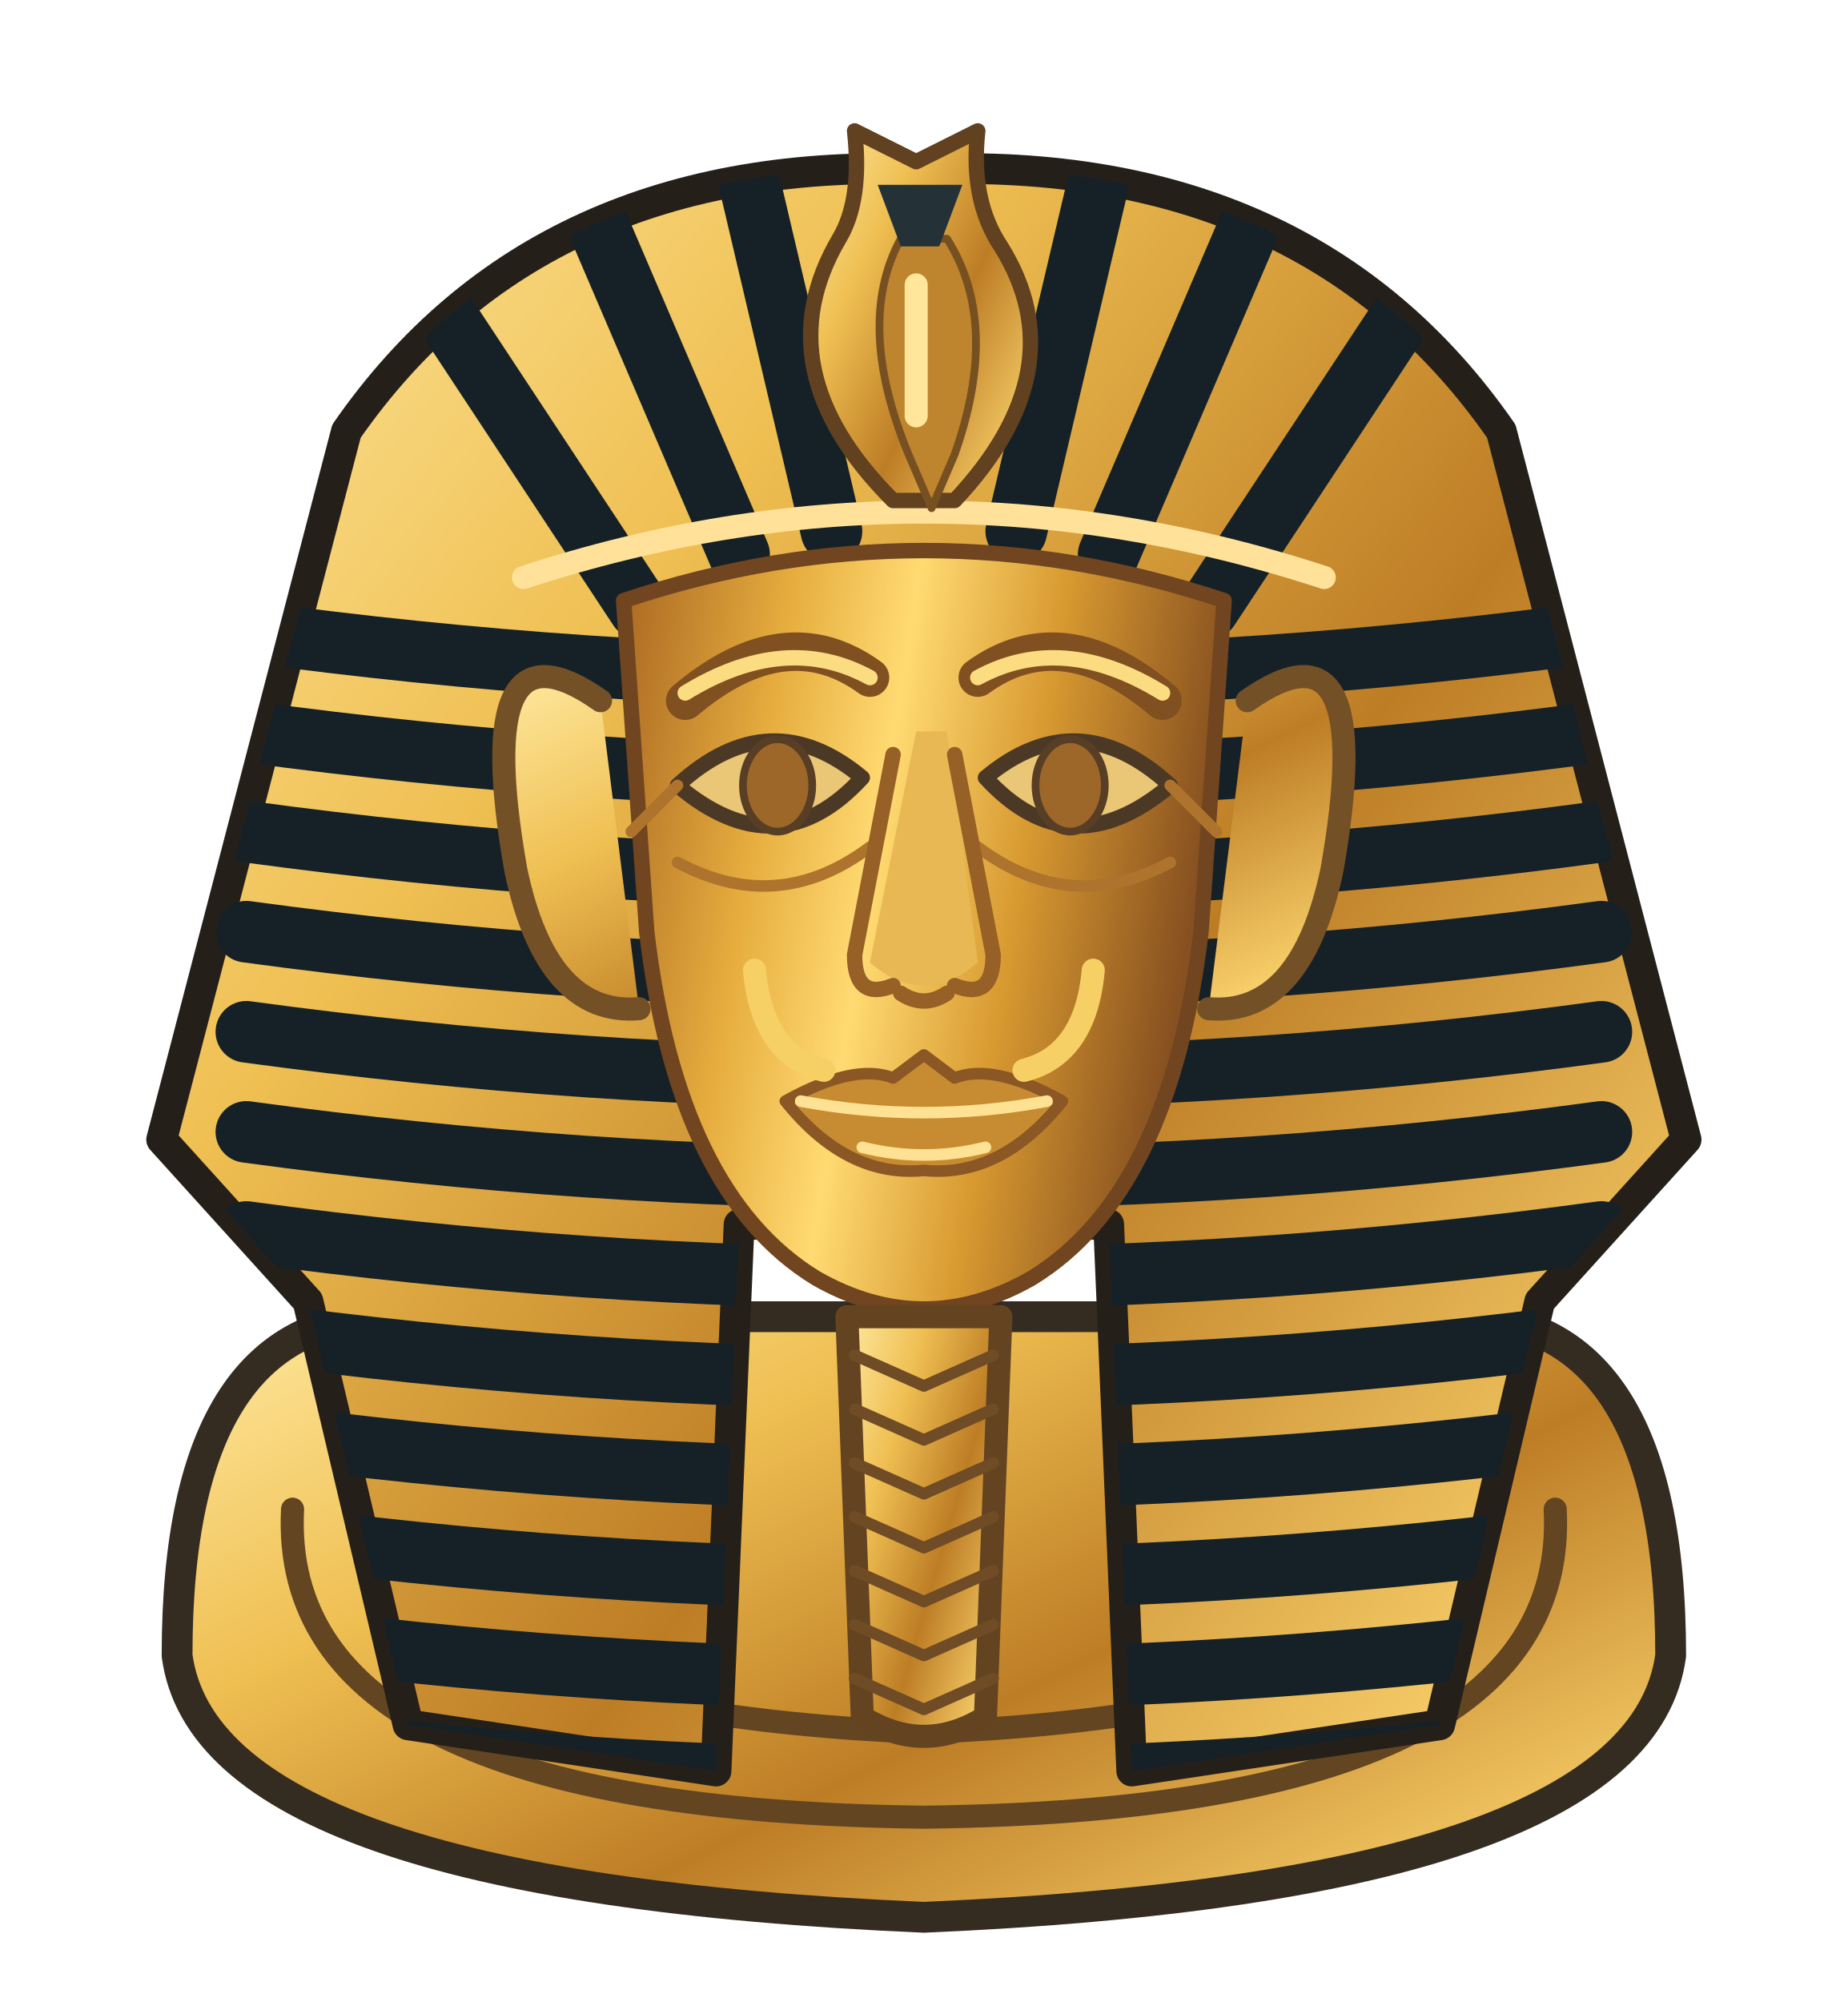
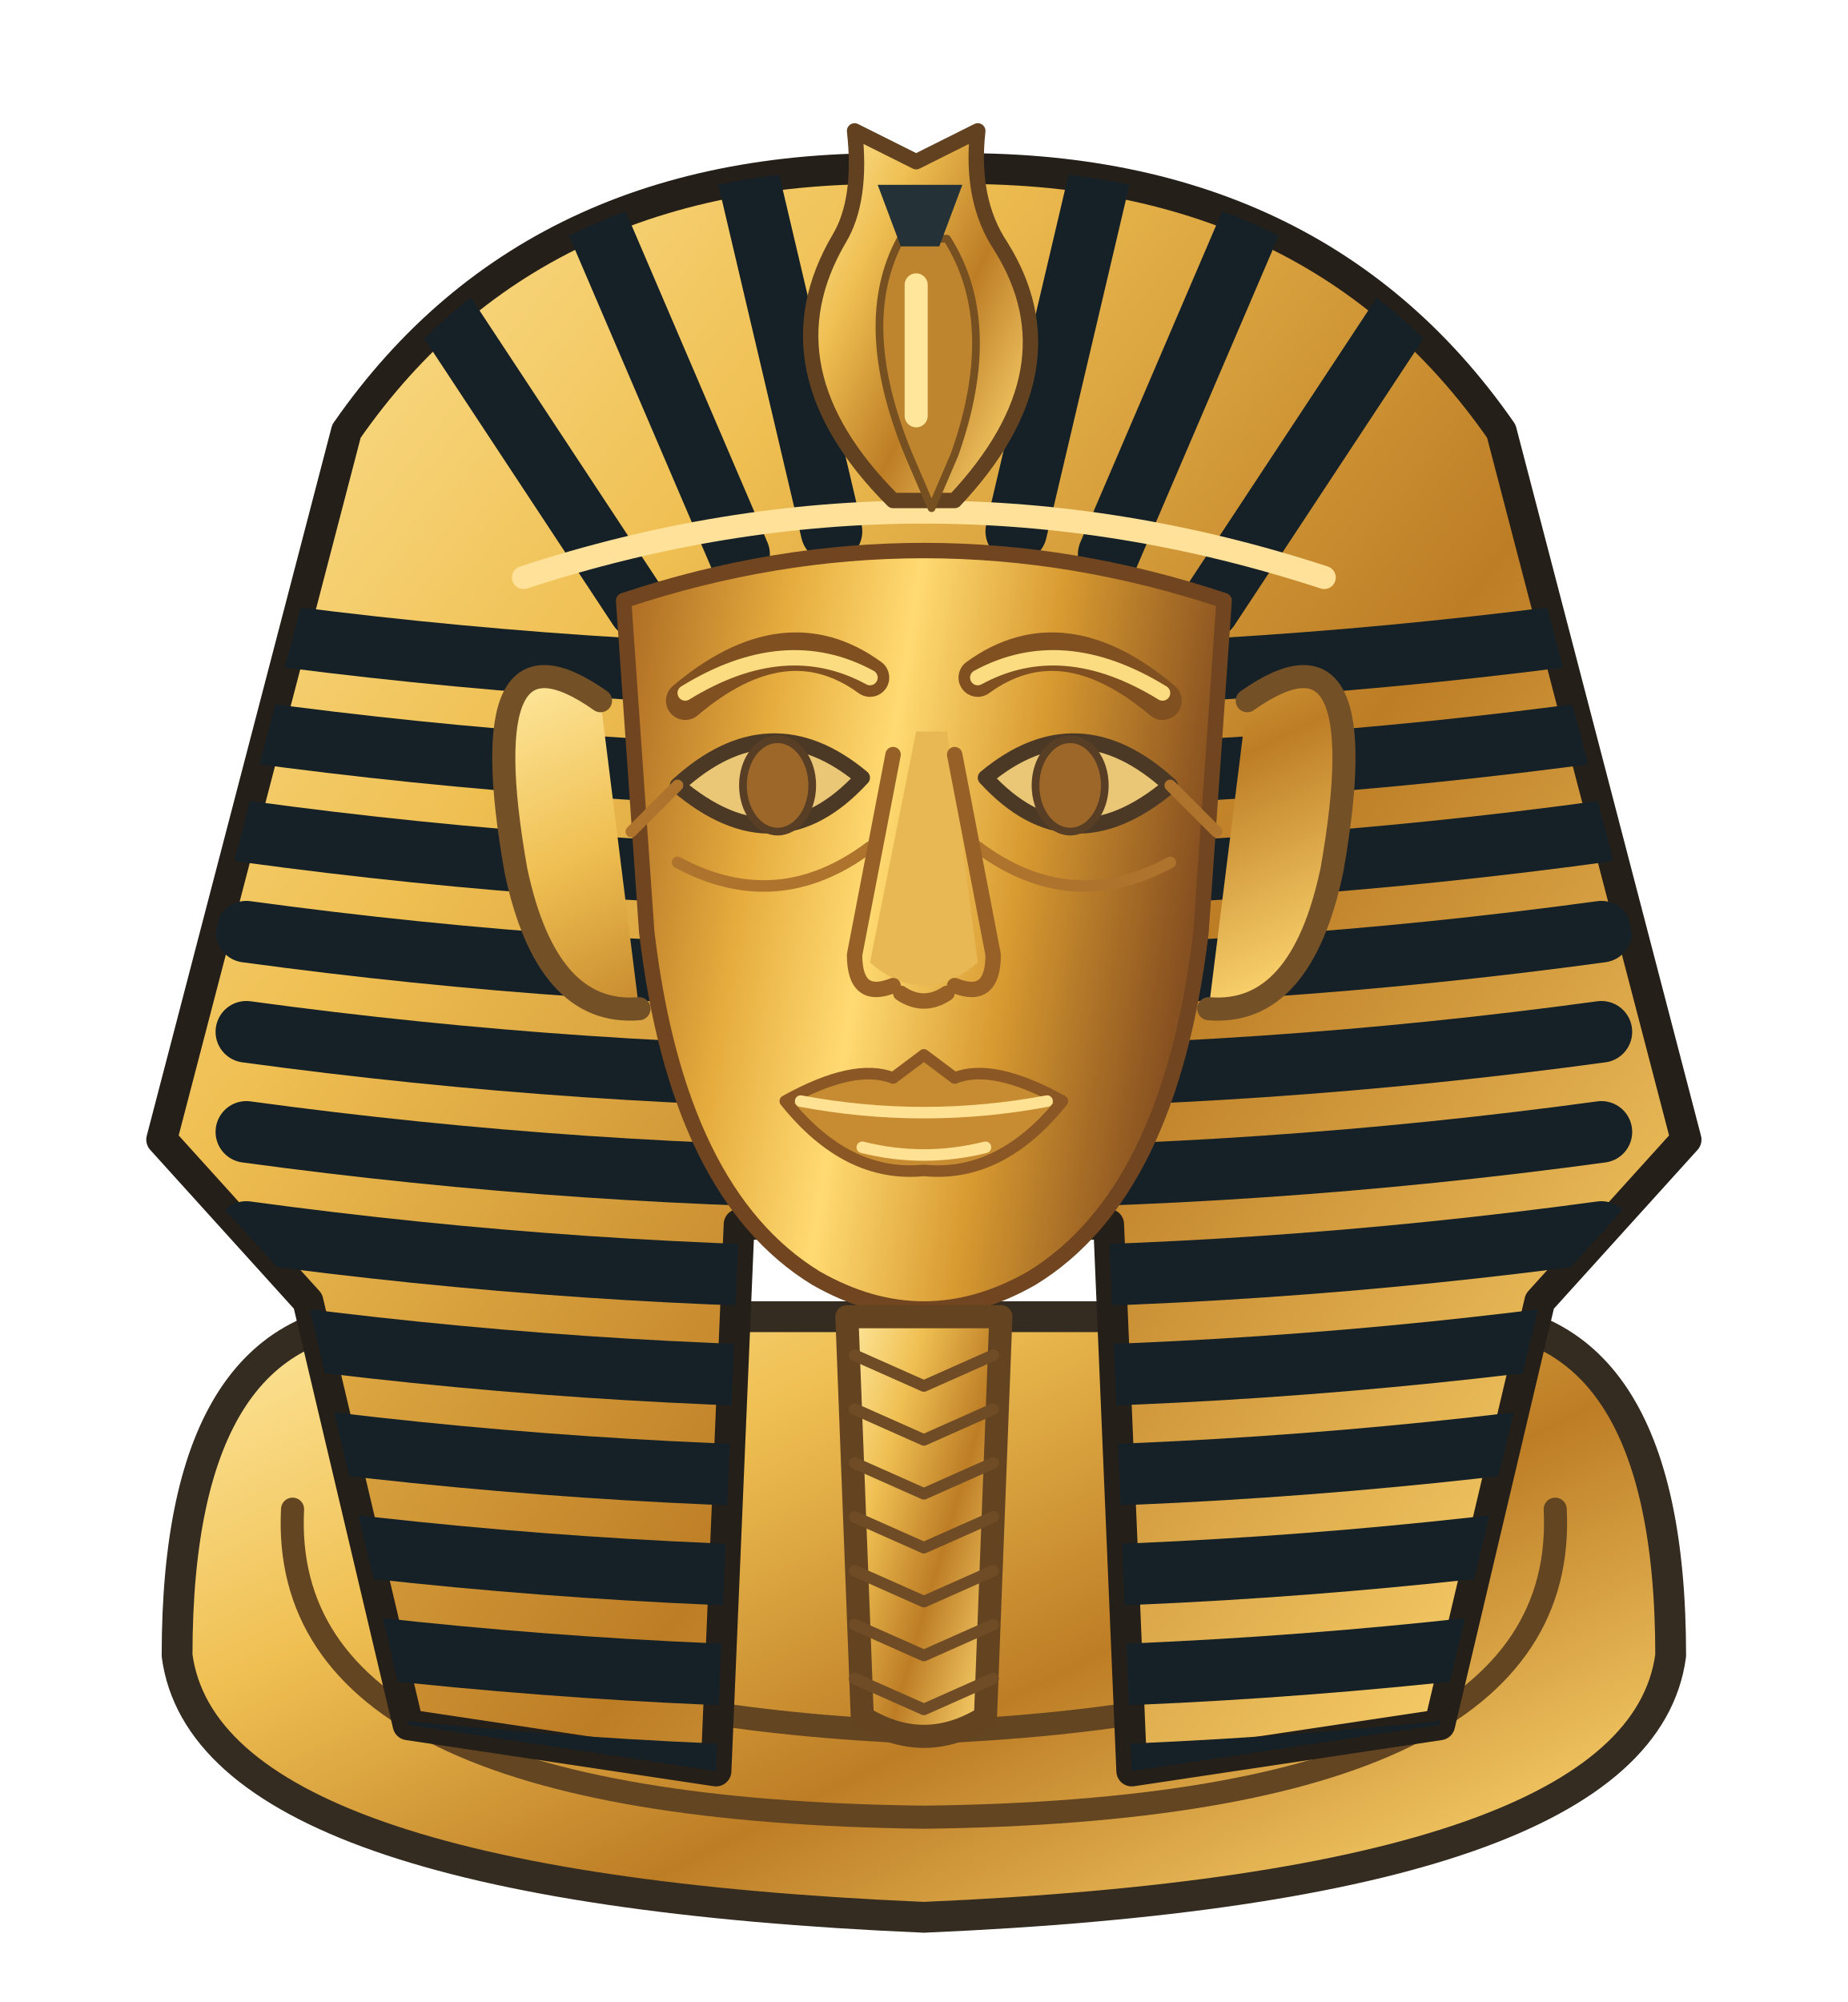
<svg xmlns="http://www.w3.org/2000/svg" viewBox="0 0 240 260" fill="none">
  <defs>
    <linearGradient id="gold" x1="0" y1="0" x2="1" y2=".8">
      <stop stop-color="#ffe9a0" />
      <stop offset=".32" stop-color="#efbf52" />
      <stop offset=".65" stop-color="#bd7d25" />
      <stop offset="1" stop-color="#f7ce69" />
    </linearGradient>
    <linearGradient id="face" x1="0" y1="0" x2="1" y2=".2">
      <stop stop-color="#a96722" />
      <stop offset=".28" stop-color="#e6ad3e" />
      <stop offset=".48" stop-color="#ffda72" />
      <stop offset=".72" stop-color="#d79930" />
      <stop offset="1" stop-color="#875020" />
    </linearGradient>
    <clipPath id="nemes">
      <path d="M120 22Q70 20 45 56L21 148 40 169 53 224 93 230 96 159H144L147 230 187 224 200 169 219 148 195 56Q170 20 120 22Z" />
    </clipPath>
  </defs>
  <g stroke-linejoin="round" stroke-linecap="round">
    <path d="M52 171Q23 170 23 215Q27 245 120 249Q213 245 217 215Q217 170 188 171Z" fill="url(#gold)" stroke="#342b21" stroke-width="4" />
    <path d="M38 196Q36 235 120 236Q204 235 202 196 M47 192Q48 222 120 225Q192 222 193 192" stroke="#634521" stroke-width="3" />
    <path d="M120 22Q70 20 45 56L21 148 40 169 53 224 93 230 96 159H144L147 230 187 224 200 169 219 148 195 56Q170 20 120 22Z" fill="url(#gold)" stroke="#251f19" stroke-width="4" />
    <g clip-path="url(#nemes)" stroke="#152127" stroke-width="8">
      <path d="M32 82 Q120 94 208 82" />
      <path d="M32 95 Q120 107 208 95" />
      <path d="M32 108 Q120 120 208 108" />
      <path d="M32 121 Q120 133 208 121" />
      <path d="M32 134 Q120 146 208 134" />
      <path d="M32 147 Q120 159 208 147" />
      <path d="M32 160 Q120 172 208 160" />
      <path d="M32 173 Q120 185 208 173" />
      <path d="M32 186 Q120 198 208 186" />
      <path d="M32 199 Q120 211 208 199" />
      <path d="M32 212 Q120 224 208 212" />
      <path d="M32 225 Q120 237 208 225" />
      <path d="M52 32L83 79 M75 23L96 72 M96 18L108 69 M188 32L157 79 M165 23L144 72 M144 18L132 69" />
    </g>
    <path d="M68 75Q120 58 172 75" stroke="#ffe19a" stroke-width="3" />
    <path d="M78 91Q61 79 67 113Q71 132 83 131 M162 91Q179 79 173 113Q169 132 157 131" fill="url(#gold)" stroke="#745027" stroke-width="3" />
    <path d="M81 78Q120 65 159 78L156 121Q152 155 134 166Q120 174 106 166Q88 155 84 121Z" fill="url(#face)" stroke="#70451f" stroke-width="2" />
    <path d="M89 91Q102 80 113 88 M127 88Q138 80 151 91" stroke="#815020" stroke-width="5" />
    <path d="M89 90Q102 82 113 88 M127 88Q138 82 151 90" stroke="#fbdc81" stroke-width="2" />
    <path d="M88 102Q100 91 112 101Q101 113 88 102Z M128 101Q140 91 152 102Q139 113 128 101Z" fill="#eac776" stroke="#4c3925" stroke-width="2" />
    <ellipse cx="101" cy="102" rx="4.5" ry="6" fill="#9c6728" stroke="#583e24" />
    <ellipse cx="139" cy="102" rx="4.5" ry="6" fill="#9c6728" stroke="#583e24" />
    <path d="M88 102L82 108 M152 102L158 108 M88 112Q101 119 113 110 M127 110Q139 119 152 112" stroke="#ae742d" stroke-width="1.5" />
    <path d="M119 95L113 125Q120 131 127 125L123 95" fill="#e7b853" />
    <path d="M116 98L111 124Q111 130 116 128 M124 98L129 124Q129 130 124 128 M117 129Q120 131 123 129" stroke="#966027" stroke-width="2" />
    <path d="M102 143Q111 138 116 140L120 137 124 140Q129 138 138 143Q130 153 120 152Q110 153 102 143Z" fill="#c78c31" stroke="#8b5724" stroke-width="1.5" />
    <path d="M104 143Q120 146 136 143 M112 149Q120 151 128 149" stroke="#ffe193" stroke-width="1.5" />
-     <path d="M98 126Q99 137 107 139 M142 126Q141 137 133 139" stroke="#f6cf65" stroke-width="3" />
    <path d="M110 171H130L128 223Q120 228 112 223Z" fill="url(#gold)" stroke="#644321" stroke-width="3" />
    <g stroke="#6f4c25" stroke-width="1.5">
      <path d="M111 176L120 180 129 176" />
      <path d="M111 183L120 187 129 183" />
      <path d="M111 190L120 194 129 190" />
      <path d="M111 197L120 201 129 197" />
      <path d="M111 204L120 208 129 204" />
      <path d="M111 211L120 215 129 211" />
      <path d="M111 218L120 222 129 218" />
    </g>
    <path d="M116 65Q99 48 109 31Q112 26 111 17L119 21 127 17Q126 26 130 32Q140 48 124 65Z" fill="url(#gold)" stroke="#61411f" stroke-width="2" />
    <path d="M117 31Q111 42 118 59L121 66 124 59Q130 42 123 31Z" fill="#be842e" stroke="#765021" />
    <path d="M114 24H125L122 32H117Z" fill="#243238" />
    <path d="M119 37V54" stroke="#ffe69b" stroke-width="3" />
  </g>
</svg>
